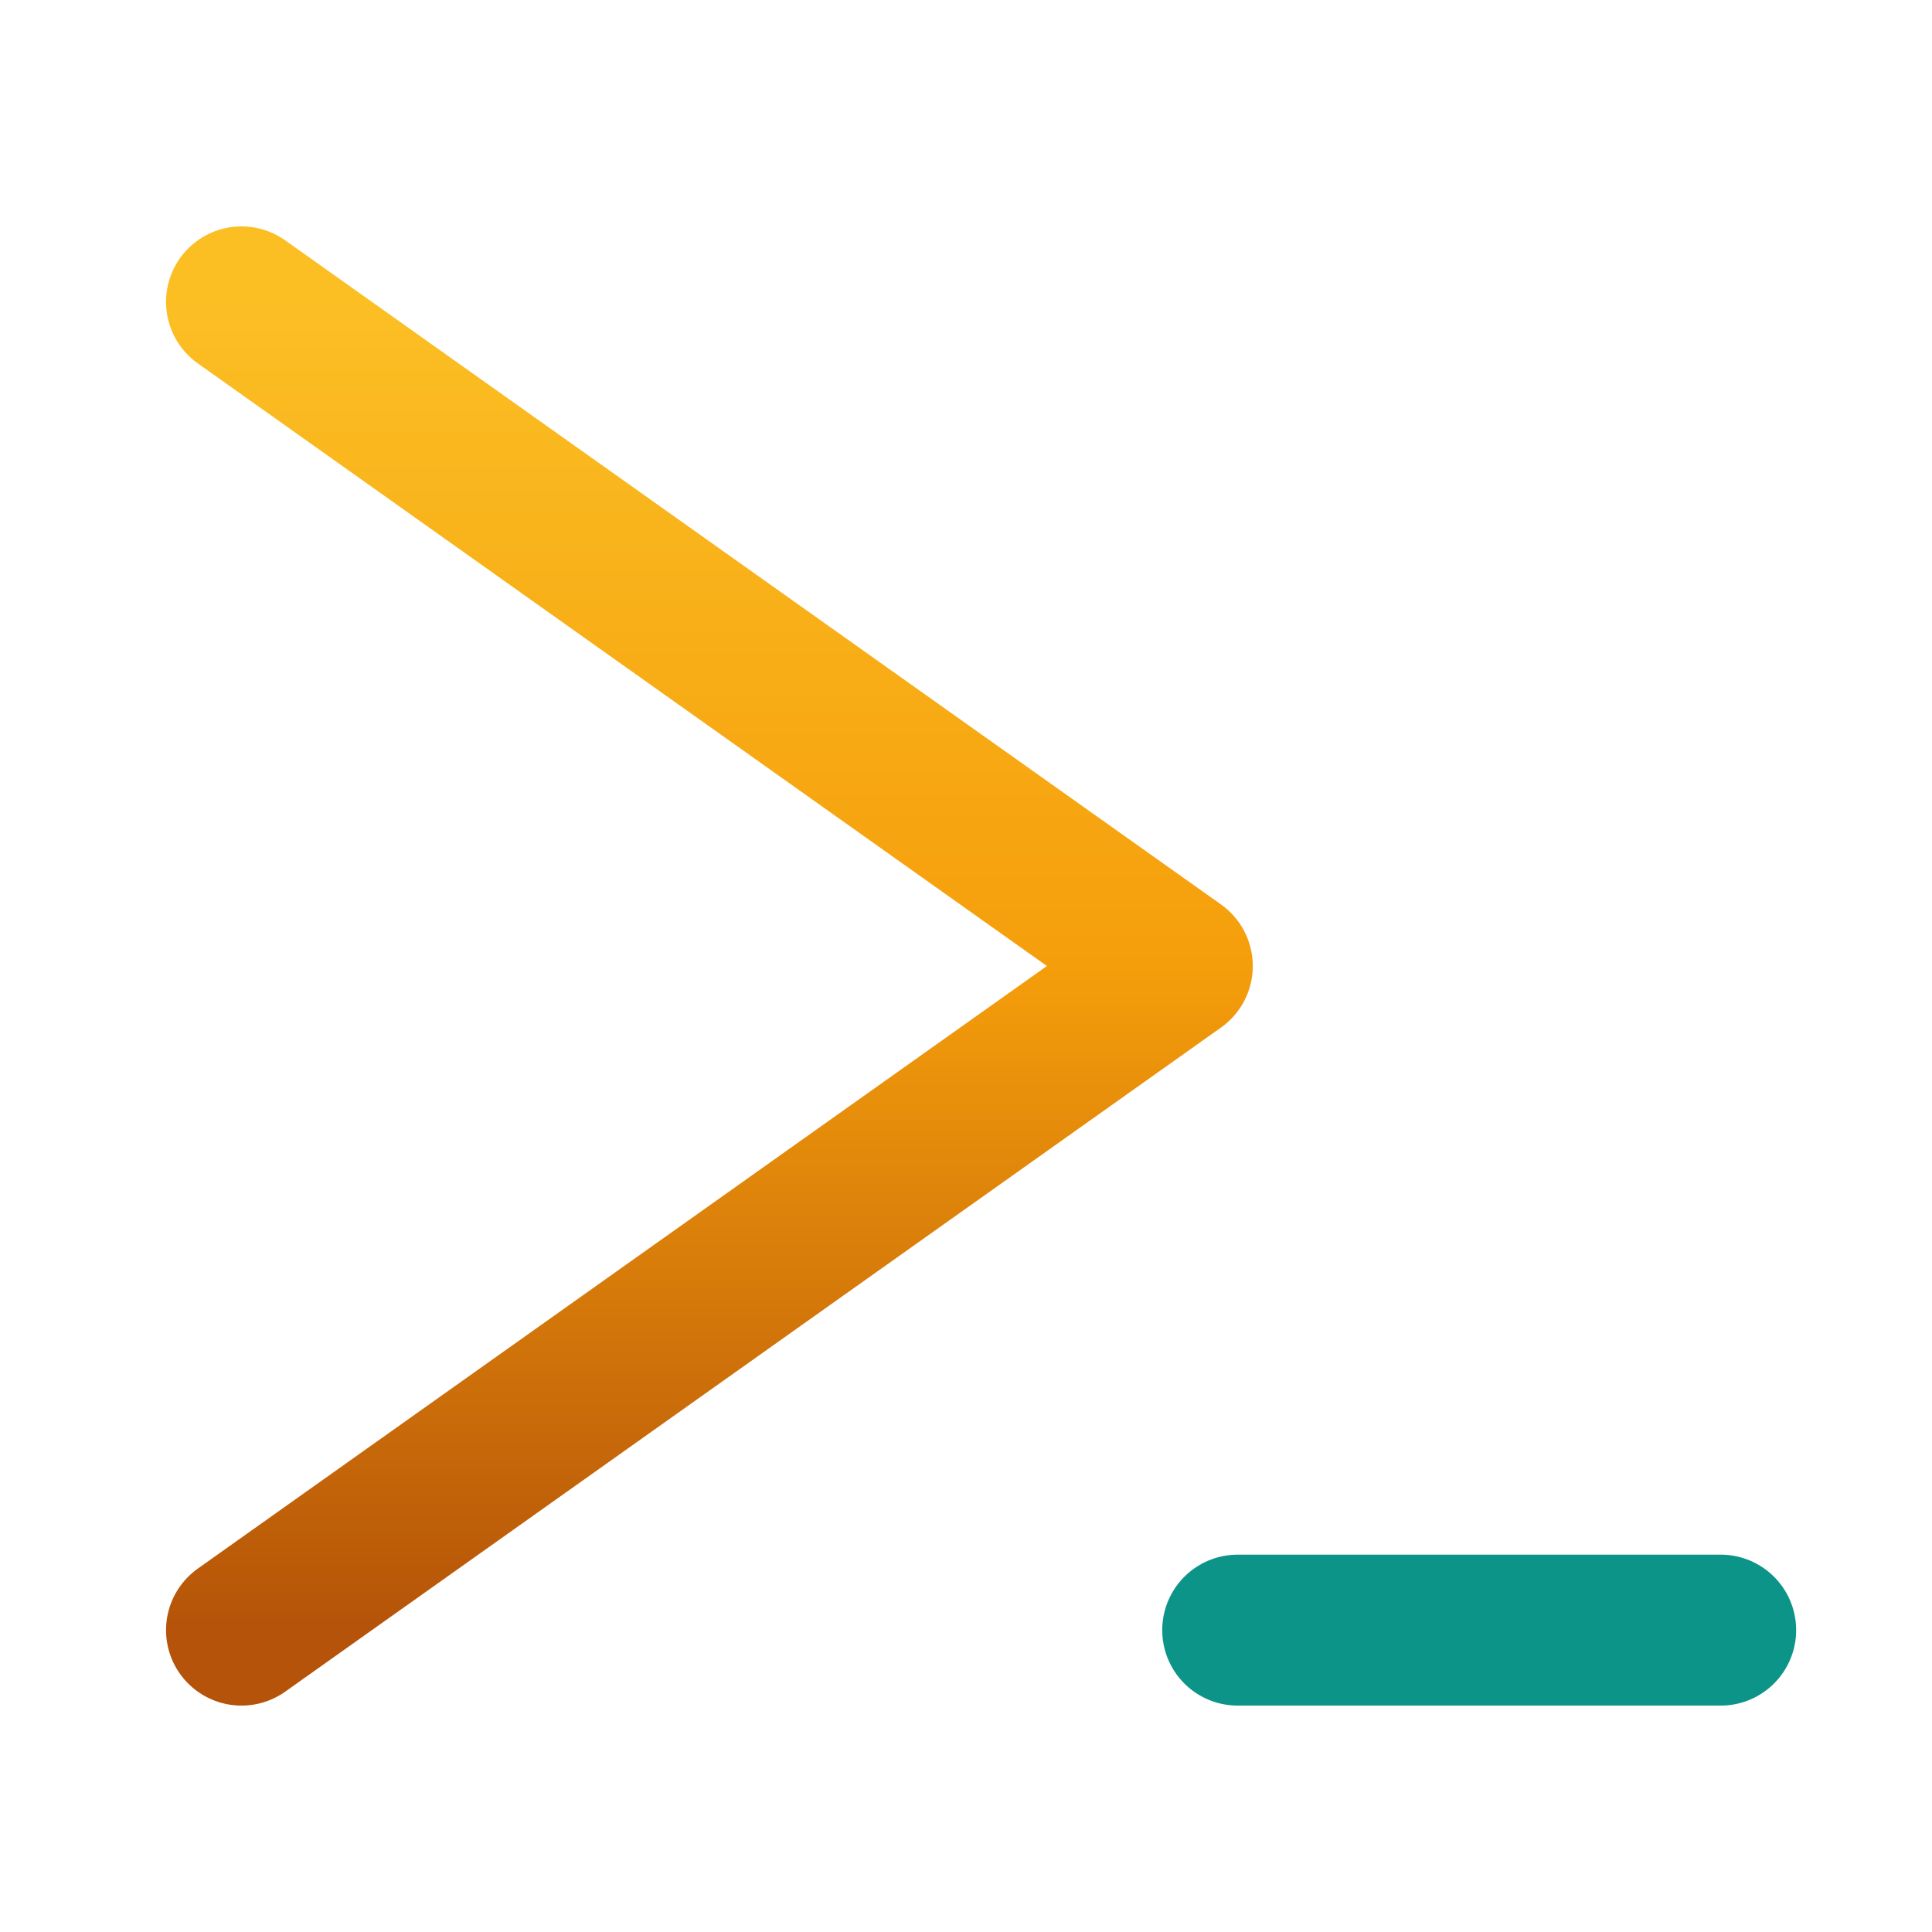
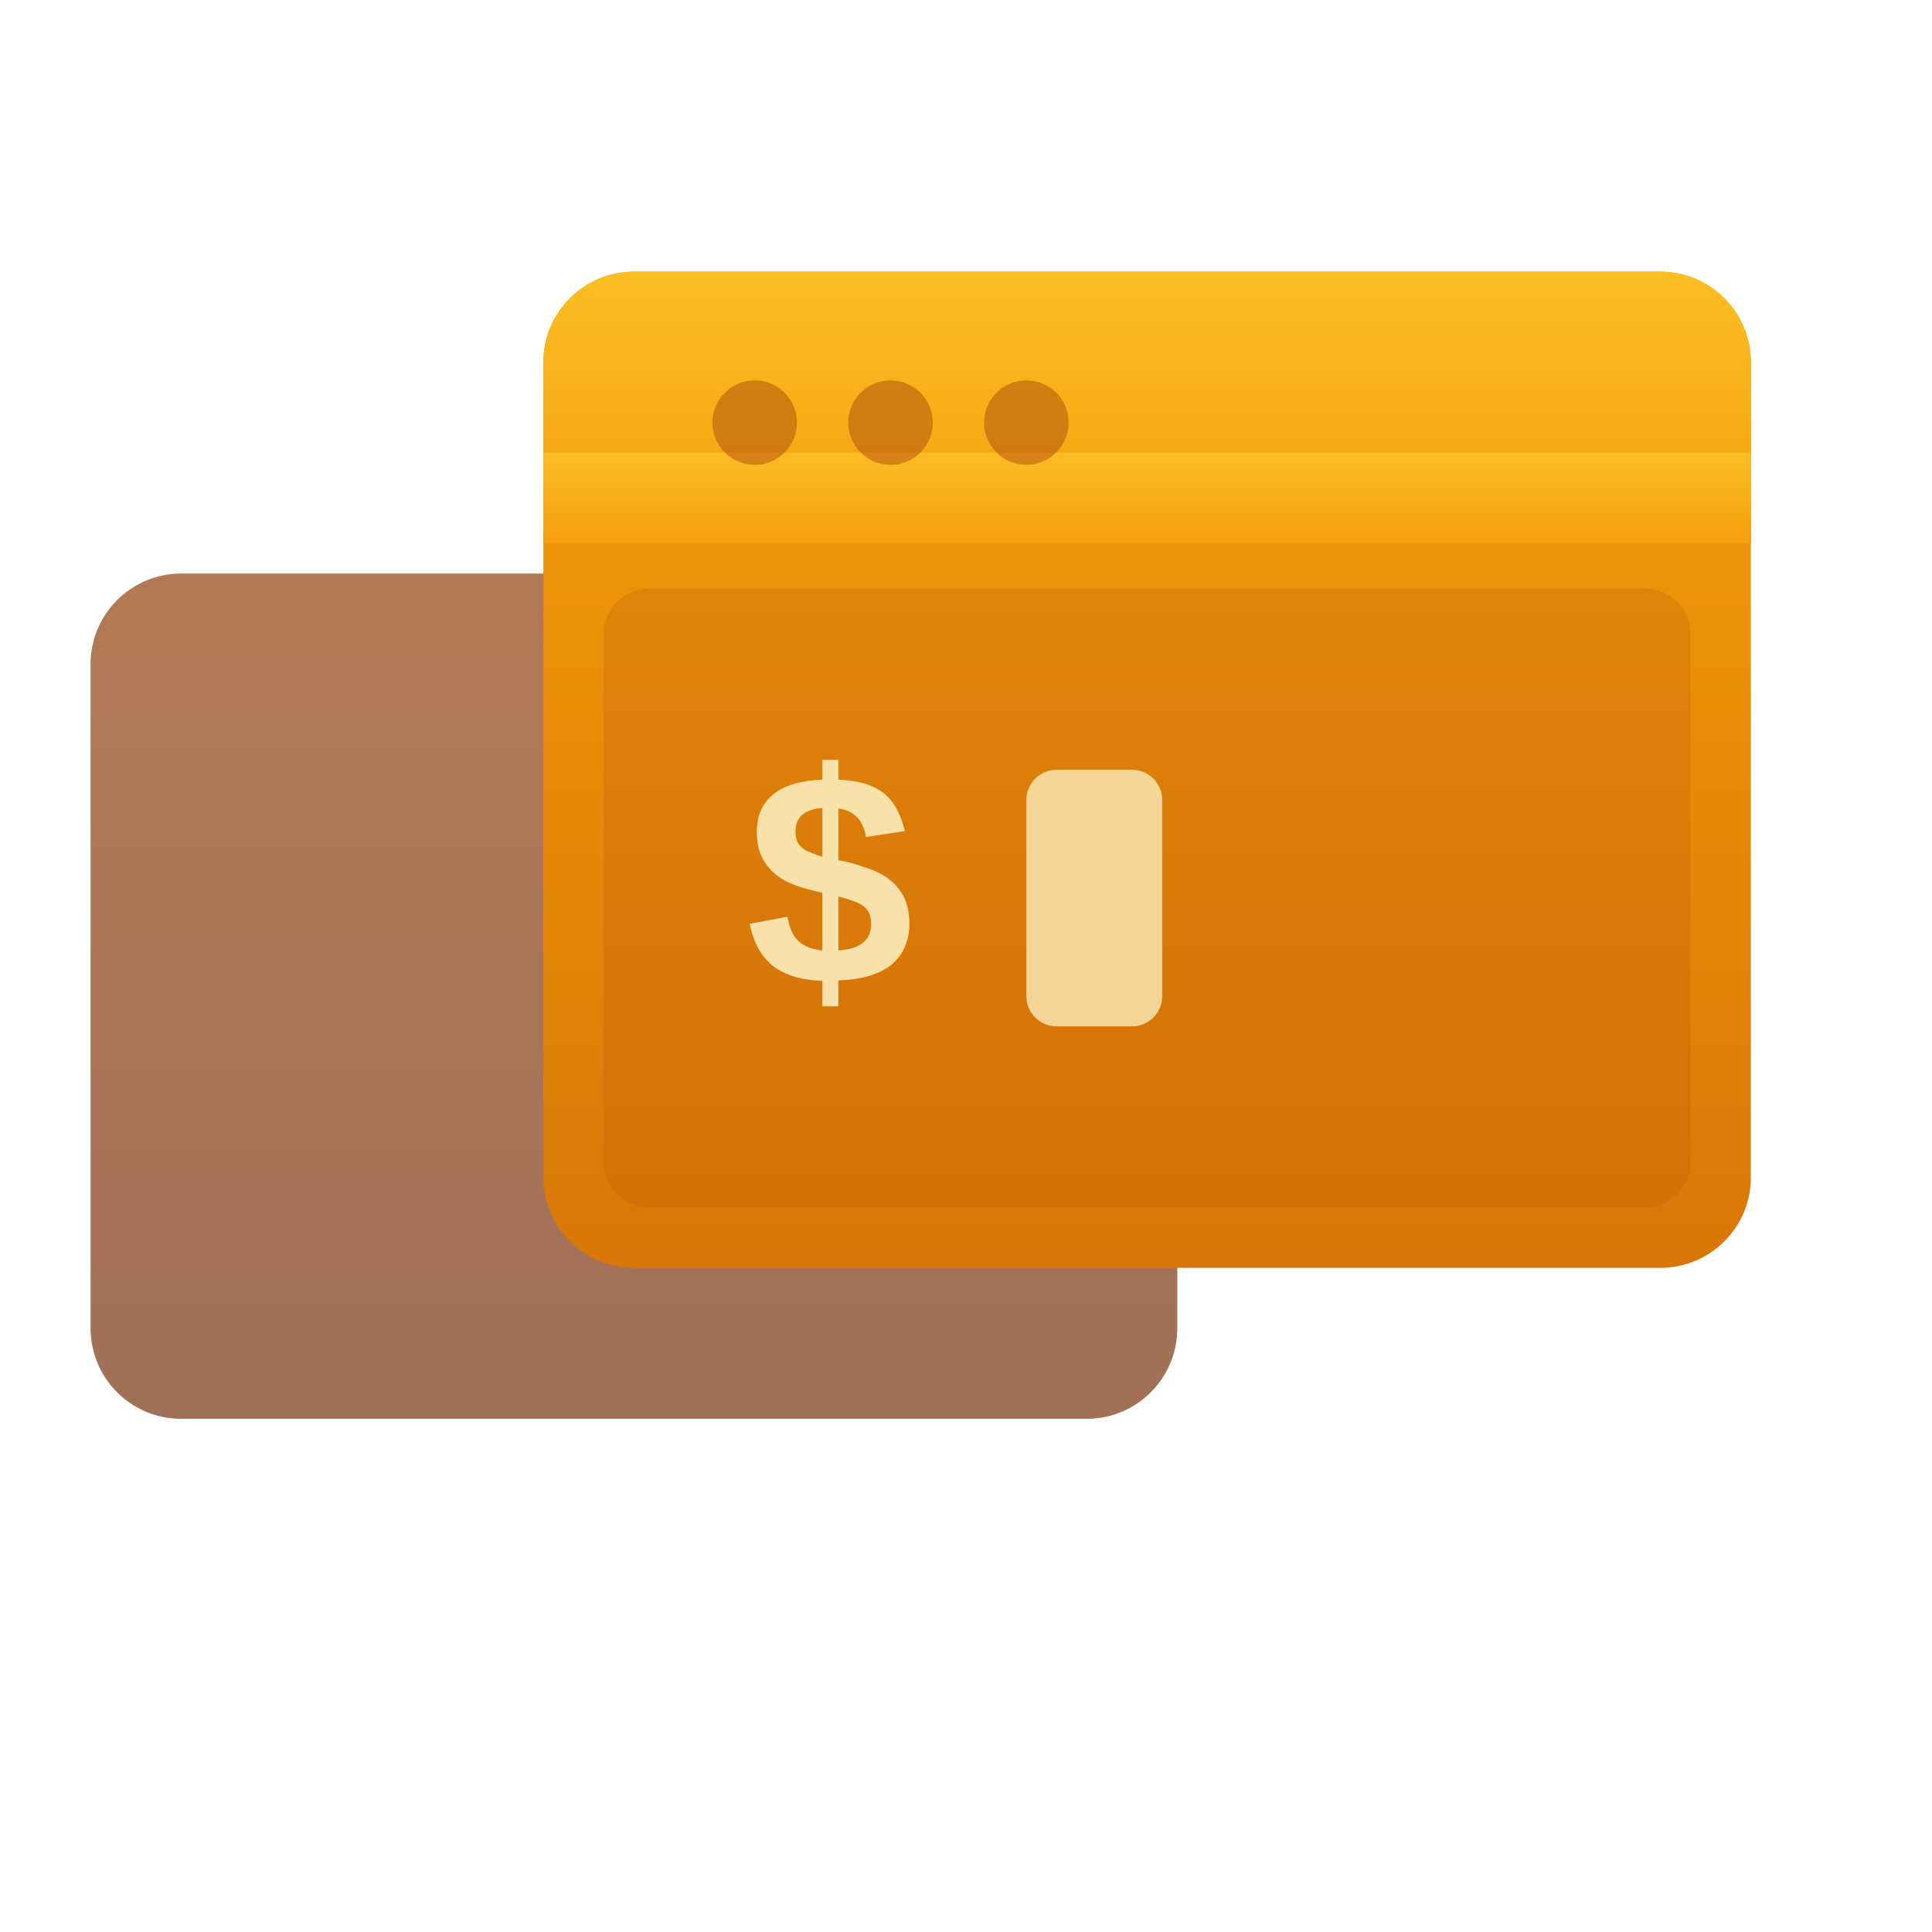
<svg xmlns="http://www.w3.org/2000/svg" viewBox="0 0 128 128">
  <defs>
-     <linearGradient id="prompt" x1="0" y1="0" x2="0" y2="1">
+     <linearGradient id="win-back" x1="0" y1="0" x2="0" y2="1">
+       <stop offset="0%" stop-color="#92400e" />
+       <stop offset="100%" stop-color="#78350f" />
+     </linearGradient>
+     <linearGradient id="win-front" x1="0" y1="0" x2="0" y2="1">
+       <stop offset="0%" stop-color="#f59e0b" />
+       <stop offset="100%" stop-color="#d97706" />
+     </linearGradient>
+     <linearGradient id="titlebar" x1="0" y1="0" x2="0" y2="1">
      <stop offset="0%" stop-color="#fbbf24" />
-       <stop offset="50%" stop-color="#f59e0b" />
-       <stop offset="100%" stop-color="#b45309" />
+       <stop offset="100%" stop-color="#f59e0b" />
    </linearGradient>
  </defs>
-   <path d="M 16,20 L 78,64 L 16,108" stroke="url(#prompt)" stroke-width="10" stroke-linecap="round" stroke-linejoin="round" fill="none" />
-   <line x1="82" y1="108" x2="114" y2="108" stroke="#0d9488" stroke-width="10" stroke-linecap="round" />
+   <rect x="6" y="38" width="72" height="56" rx="6" fill="url(#win-back)" opacity="0.7" />
+   <g>
+     <rect x="36" y="18" width="80" height="66" rx="6" fill="url(#win-front)" />
+     <rect x="36" y="18" width="80" height="18" rx="6" fill="url(#titlebar)" />
+     <rect x="36" y="30" width="80" height="6" fill="url(#titlebar)" />
+     <circle cx="50" cy="28" r="2.8" fill="#b45309" opacity="0.55" />
+     <circle cx="59" cy="28" r="2.8" fill="#b45309" opacity="0.55" />
+     <circle cx="68" cy="28" r="2.8" fill="#b45309" opacity="0.55" />
+     <rect x="40" y="39" width="72" height="41" rx="3" fill="#b45309" opacity="0.22" />
+     <text x="49" y="65" font-family="'Courier New', monospace" font-size="20" font-weight="bold" fill="#fef3c7" opacity="0.85">$</text>
+     <rect x="68" y="51" width="9" height="17" rx="2" fill="#fef3c7" opacity="0.75" />
+   </g>
</svg>
